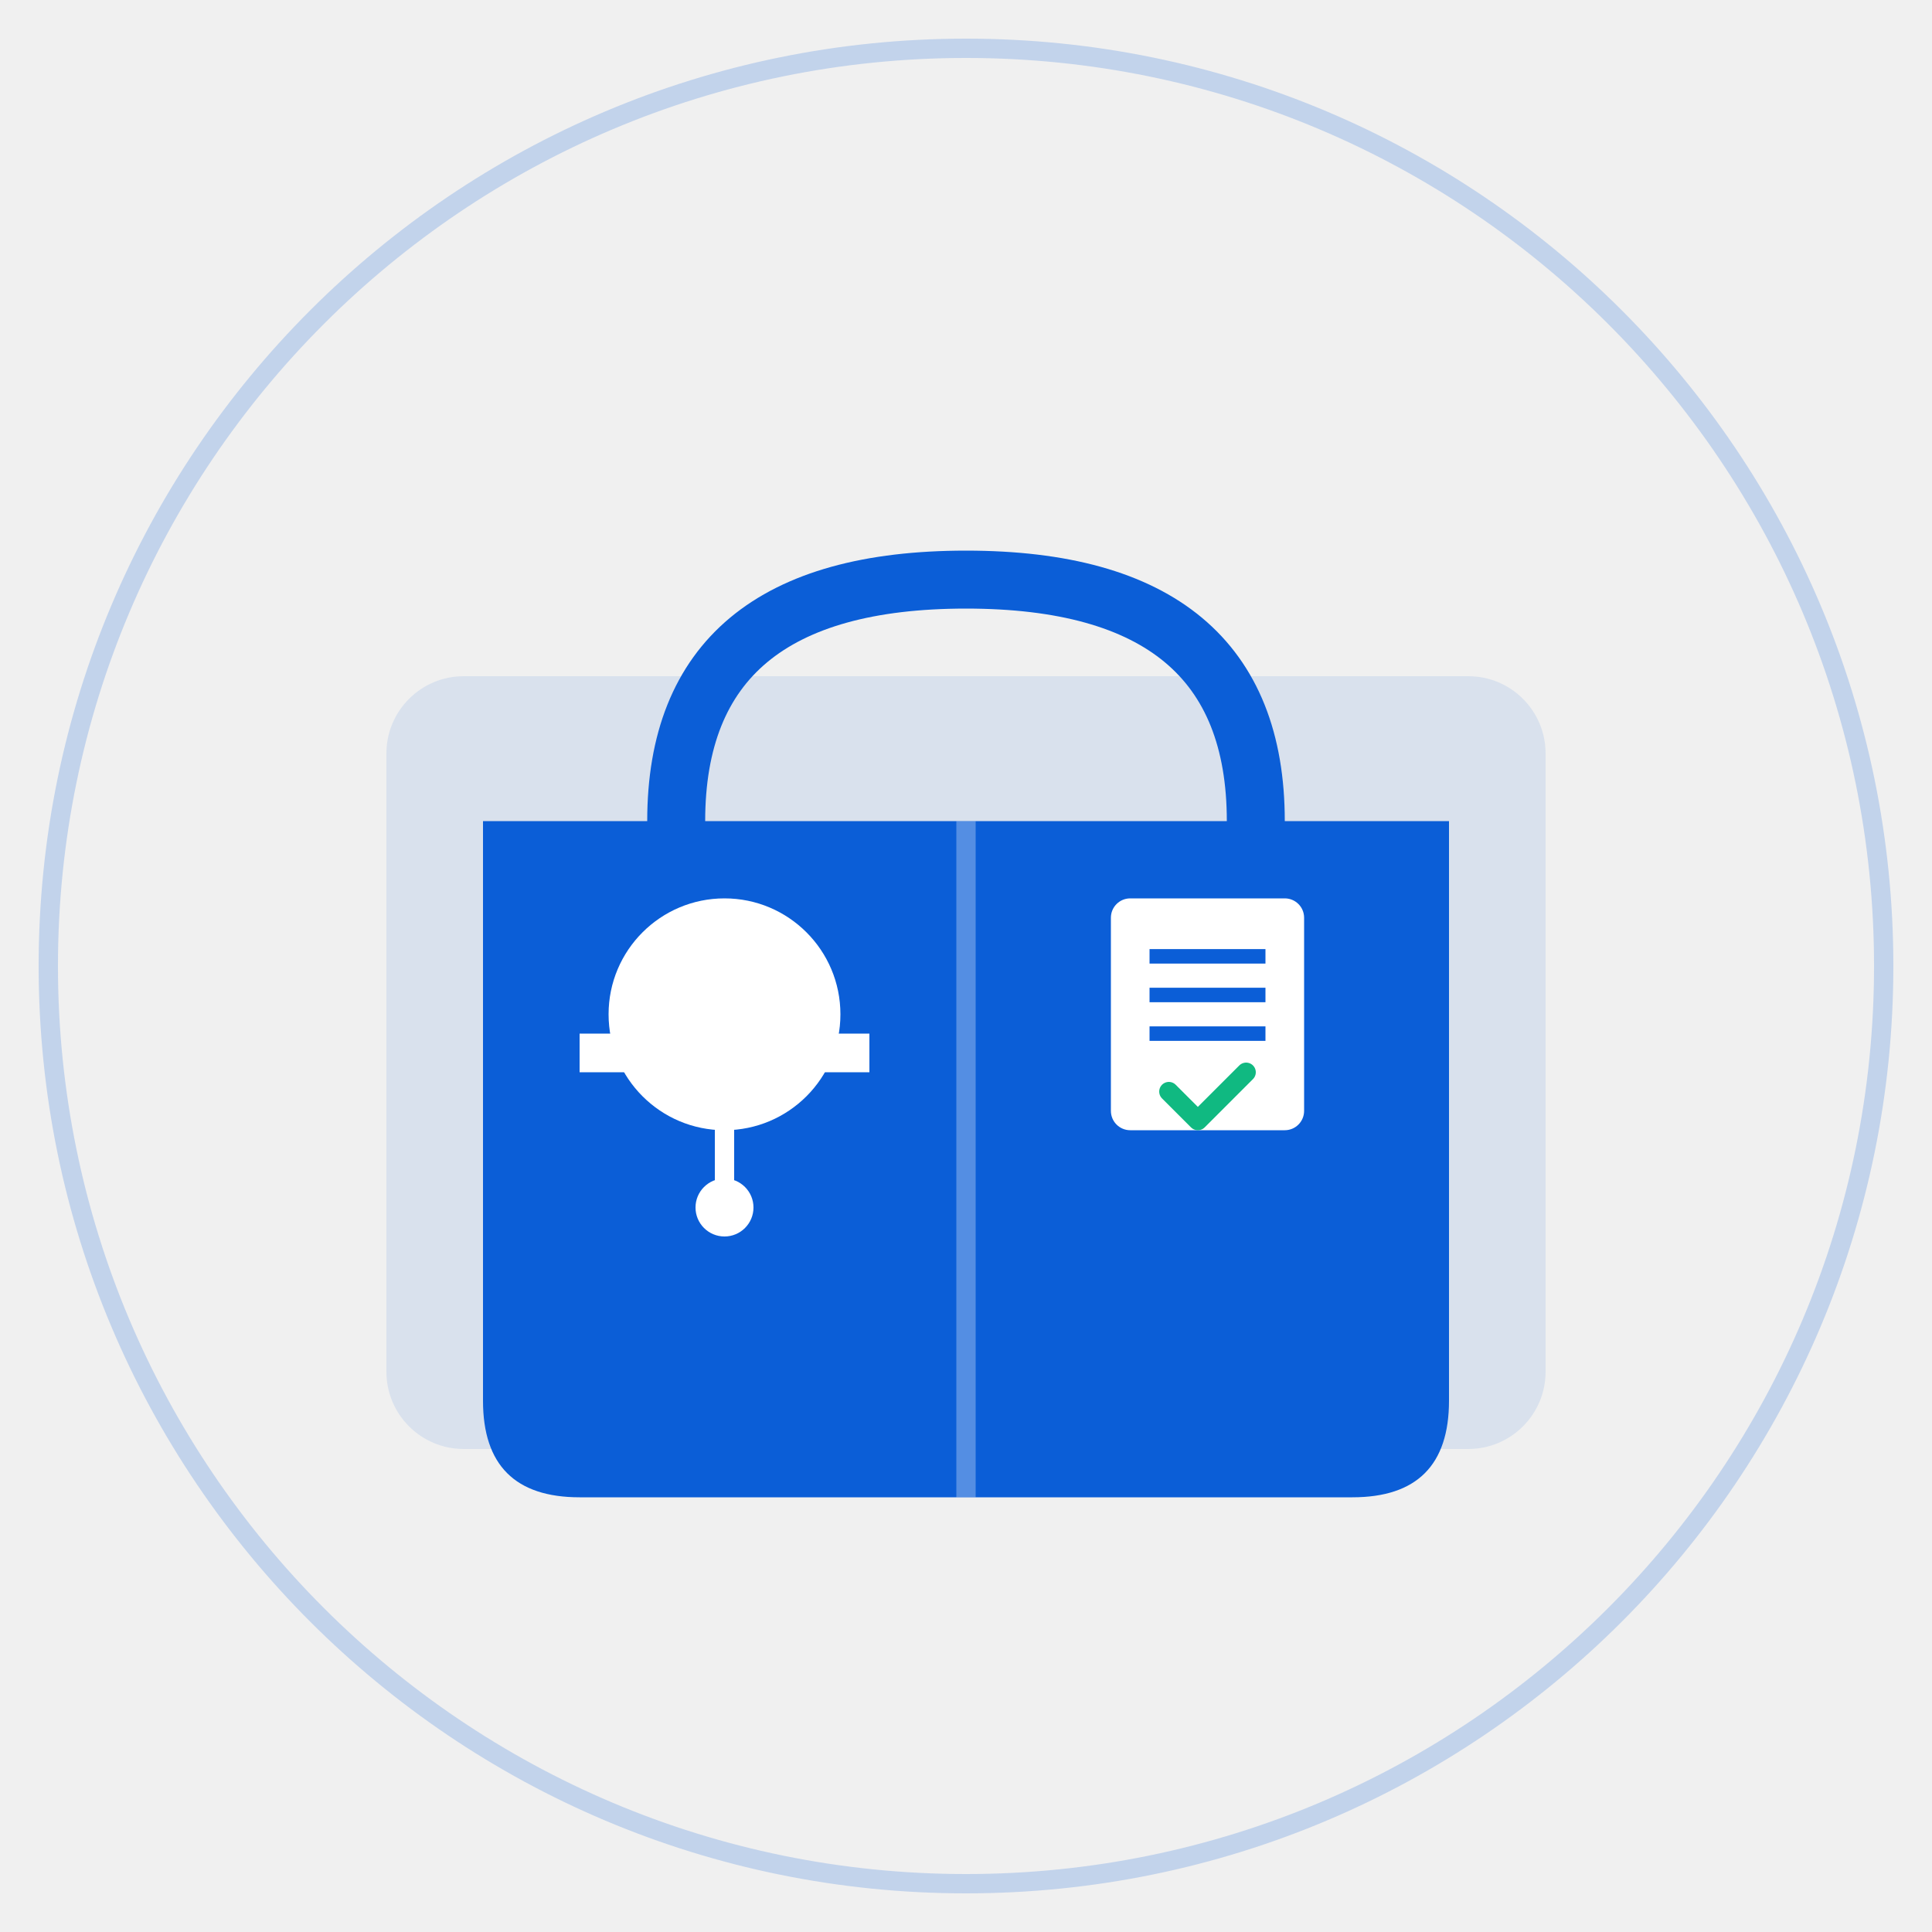
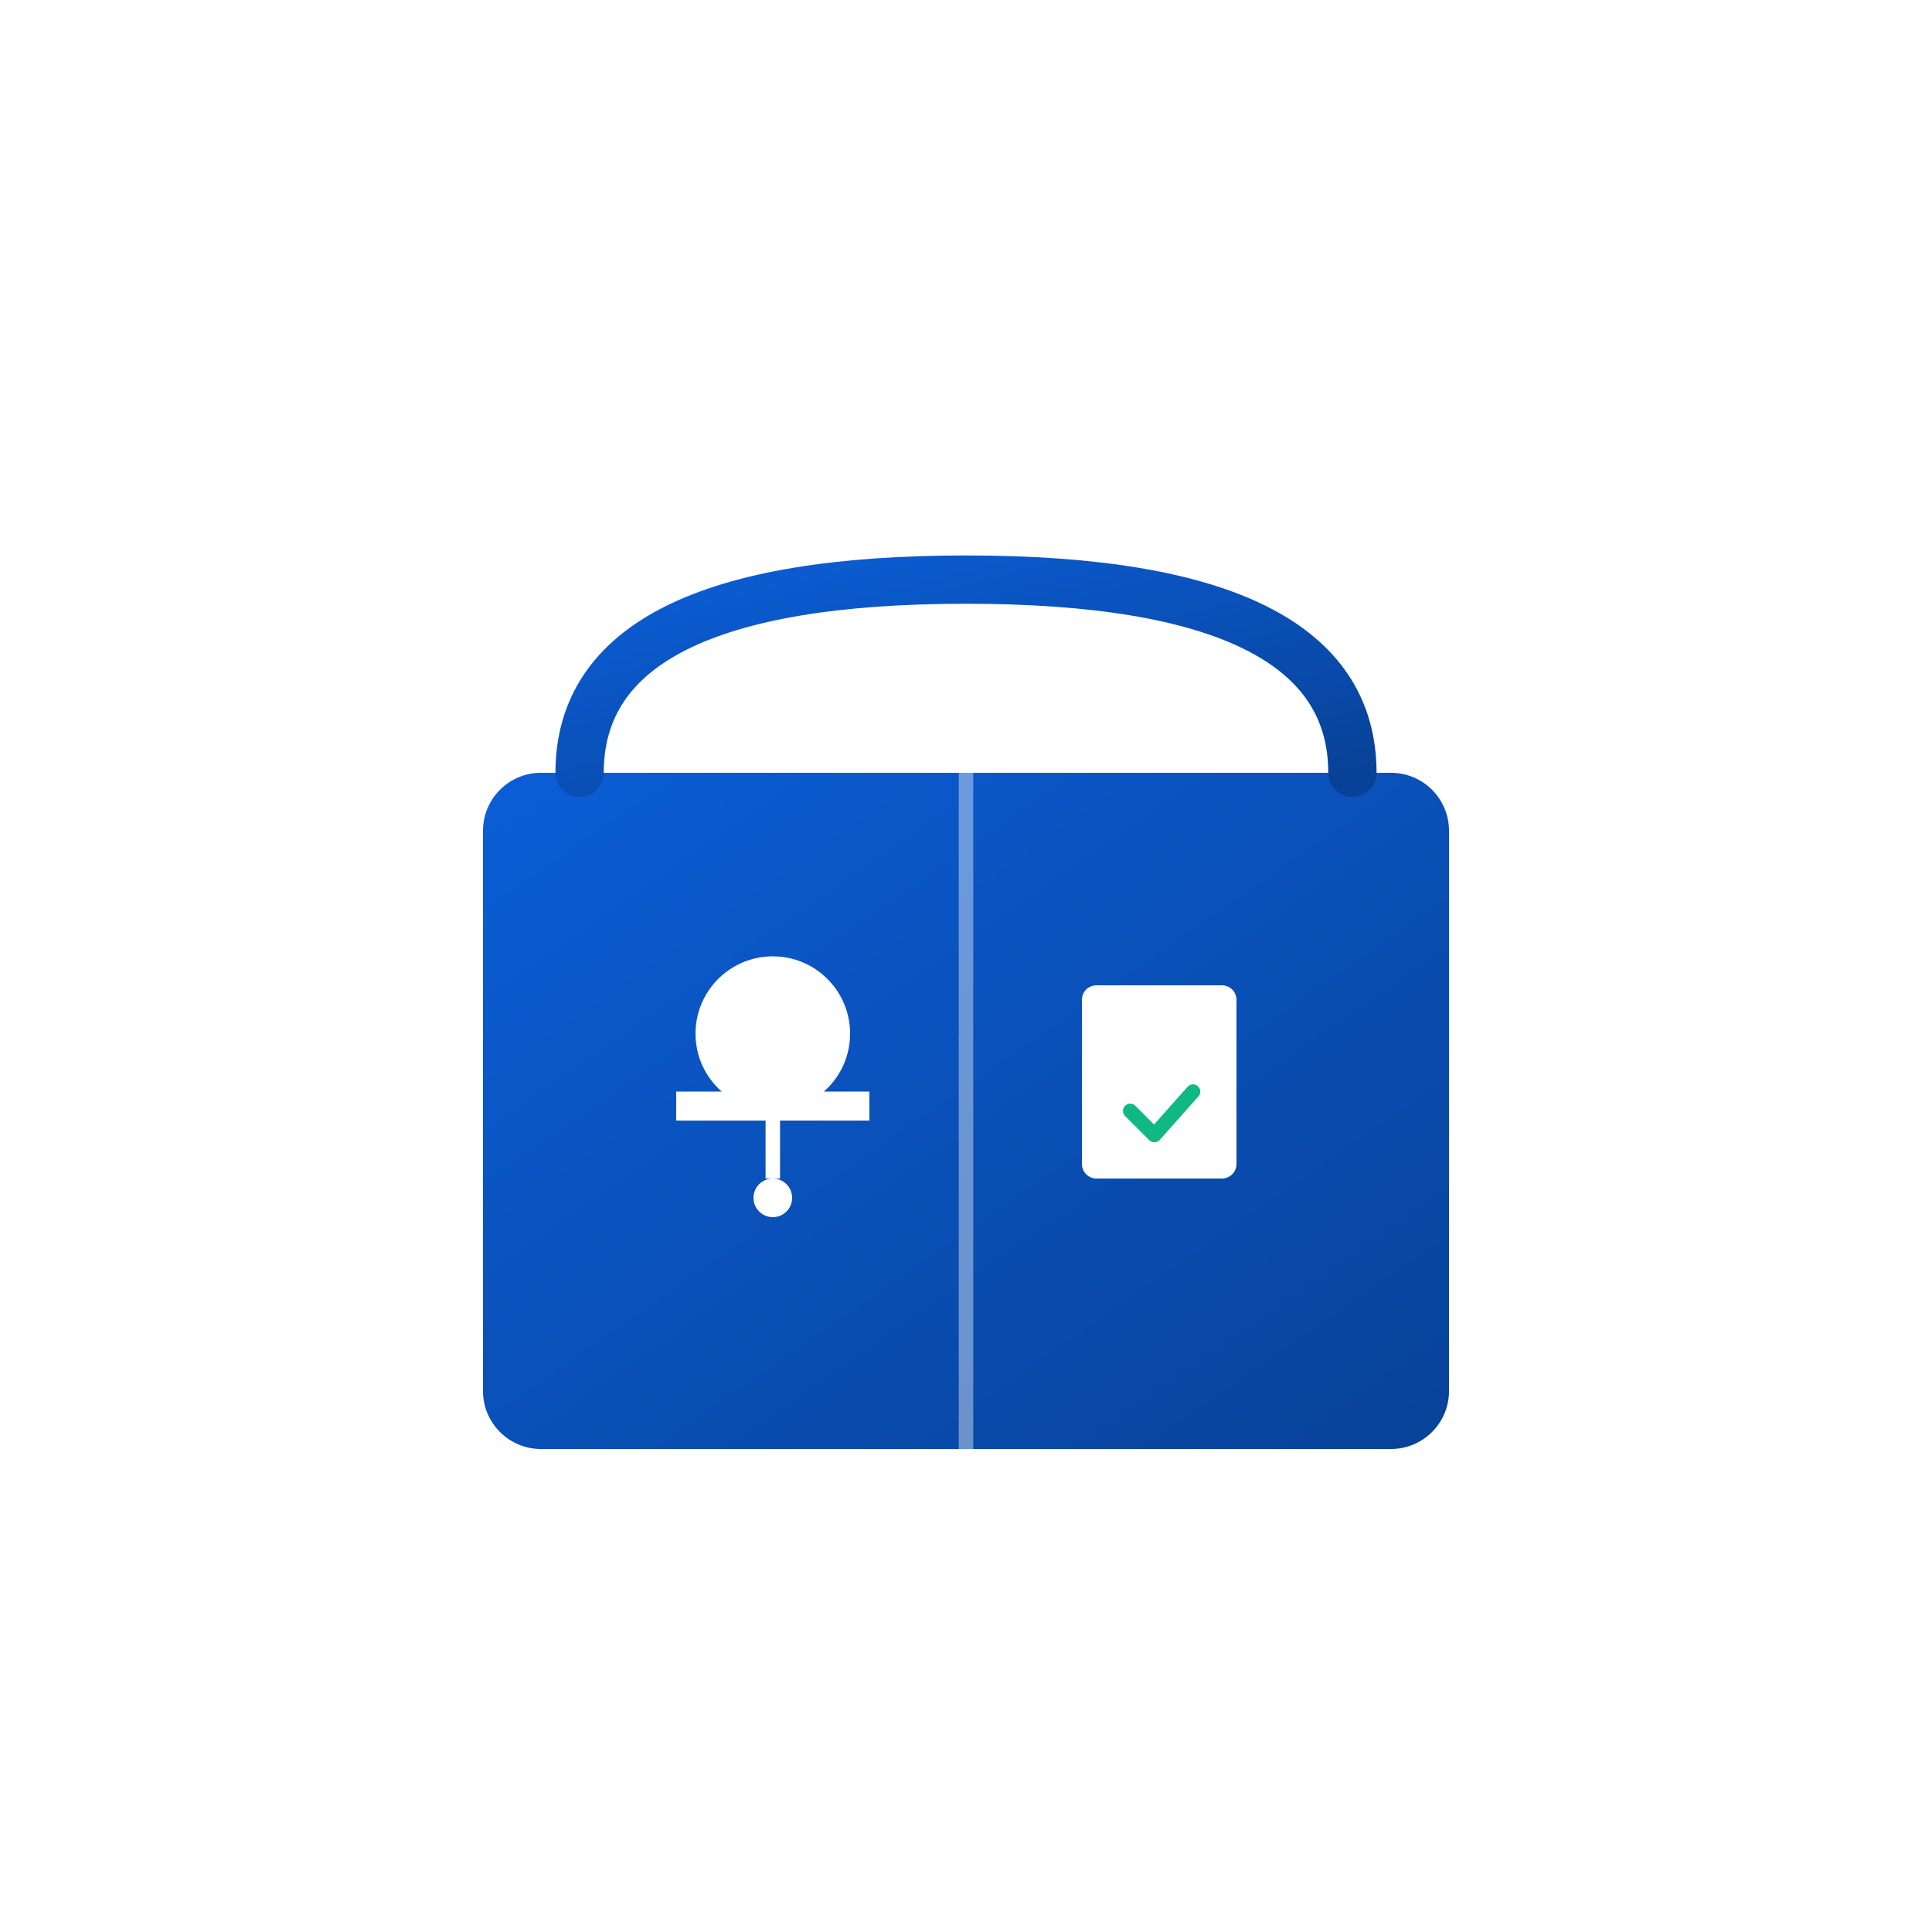
- <svg xmlns="http://www.w3.org/2000/svg" viewBox="0 0 200 200">
+ <svg xmlns="http://www.w3.org/2000/svg" viewBox="0 0 200 200" width="200" height="200">
  <defs>
-     <linearGradient id="grad1" x1="0%" y1="0%" x2="100%" y2="100%">
-       <stop offset="0%" style="stop-color:#0B5ED7;stop-opacity:1" />
-       <stop offset="100%" style="stop-color:#084298;stop-opacity:1" />
+     <linearGradient id="grad" x1="0%" y1="0%" x2="100%" y2="100%">
+       <stop offset="0%" stop-color="#0B5ED7" />
+       <stop offset="100%" stop-color="#084298" />
    </linearGradient>
  </defs>
-   <g>
-     <rect x="40" y="70" width="120" height="80" rx="8" fill="#0B5ED7" opacity="0.1" />
-     <path d="M 50 85 L 50 145 Q 50 155 60 155 L 140 155 Q 150 155 150 145 L 150 85 Z" fill="#0B5ED7" />
-     <path d="M 70 85 Q 70 60 100 60 Q 130 60 130 85" stroke="#0B5ED7" stroke-width="6" fill="none" stroke-linecap="round" />
-     <line x1="100" y1="85" x2="100" y2="155" stroke="#ffffff" stroke-width="2" opacity="0.3" />
-     <g transform="translate(75, 105)">
-       <circle cx="0" cy="0" r="12" fill="#ffffff" />
-       <rect x="-15" y="2" width="30" height="4" fill="#ffffff" />
-       <line x1="0" y1="6" x2="0" y2="18" stroke="#ffffff" stroke-width="2" />
-       <circle cx="0" cy="20" r="3" fill="#ffffff" />
-     </g>
-     <g transform="translate(125, 105)">
-       <rect x="-10" y="-12" width="20" height="24" rx="2" fill="#ffffff" />
-       <line x1="-6" y1="-6" x2="6" y2="-6" stroke="#0B5ED7" stroke-width="1.5" />
-       <line x1="-6" y1="-2" x2="6" y2="-2" stroke="#0B5ED7" stroke-width="1.5" />
-       <line x1="-6" y1="2" x2="6" y2="2" stroke="#0B5ED7" stroke-width="1.5" />
-       <g transform="translate(0, 8)">
-         <path d="M -4 0 L -1 3 L 4 -2" stroke="#10b981" stroke-width="2" fill="none" stroke-linecap="round" stroke-linejoin="round" />
-       </g>
-     </g>
+   <rect width="200" height="200" fill="white" />
+   <rect x="50" y="80" width="100" height="70" rx="6" fill="url(#grad)" />
+   <path d="M 60 80 Q 60 60 100 60 Q 140 60 140 80" stroke="url(#grad)" stroke-width="5" fill="none" stroke-linecap="round" />
+   <line x1="100" y1="80" x2="100" y2="150" stroke="white" stroke-width="1.5" opacity="0.4" />
+   <g transform="translate(80, 110)">
+     <circle cx="0" cy="-3" r="8" fill="white" />
+     <rect x="-10" y="3" width="20" height="3" fill="white" />
+     <line x1="0" y1="6" x2="0" y2="12" stroke="white" stroke-width="1.5" />
+     <circle cx="0" cy="14" r="2" fill="white" />
  </g>
-   <circle cx="100" cy="100" r="95" fill="none" stroke="#0B5ED7" stroke-width="2" opacity="0.2" />
+   <g transform="translate(120, 110)">
+     <rect x="-8" y="-8" width="16" height="20" rx="1.5" fill="white" />
+     <line x1="-5" y1="-3" x2="5" y2="-3" stroke="url(#grad)" stroke-width="1" />
+     <line x1="-5" y1="1" x2="5" y2="1" stroke="url(#grad)" stroke-width="1" />
+     <path d="M -3 5 L -0.5 7.5 L 3.5 3" stroke="#10b981" stroke-width="1.5" fill="none" stroke-linecap="round" stroke-linejoin="round" />
+   </g>
</svg>
